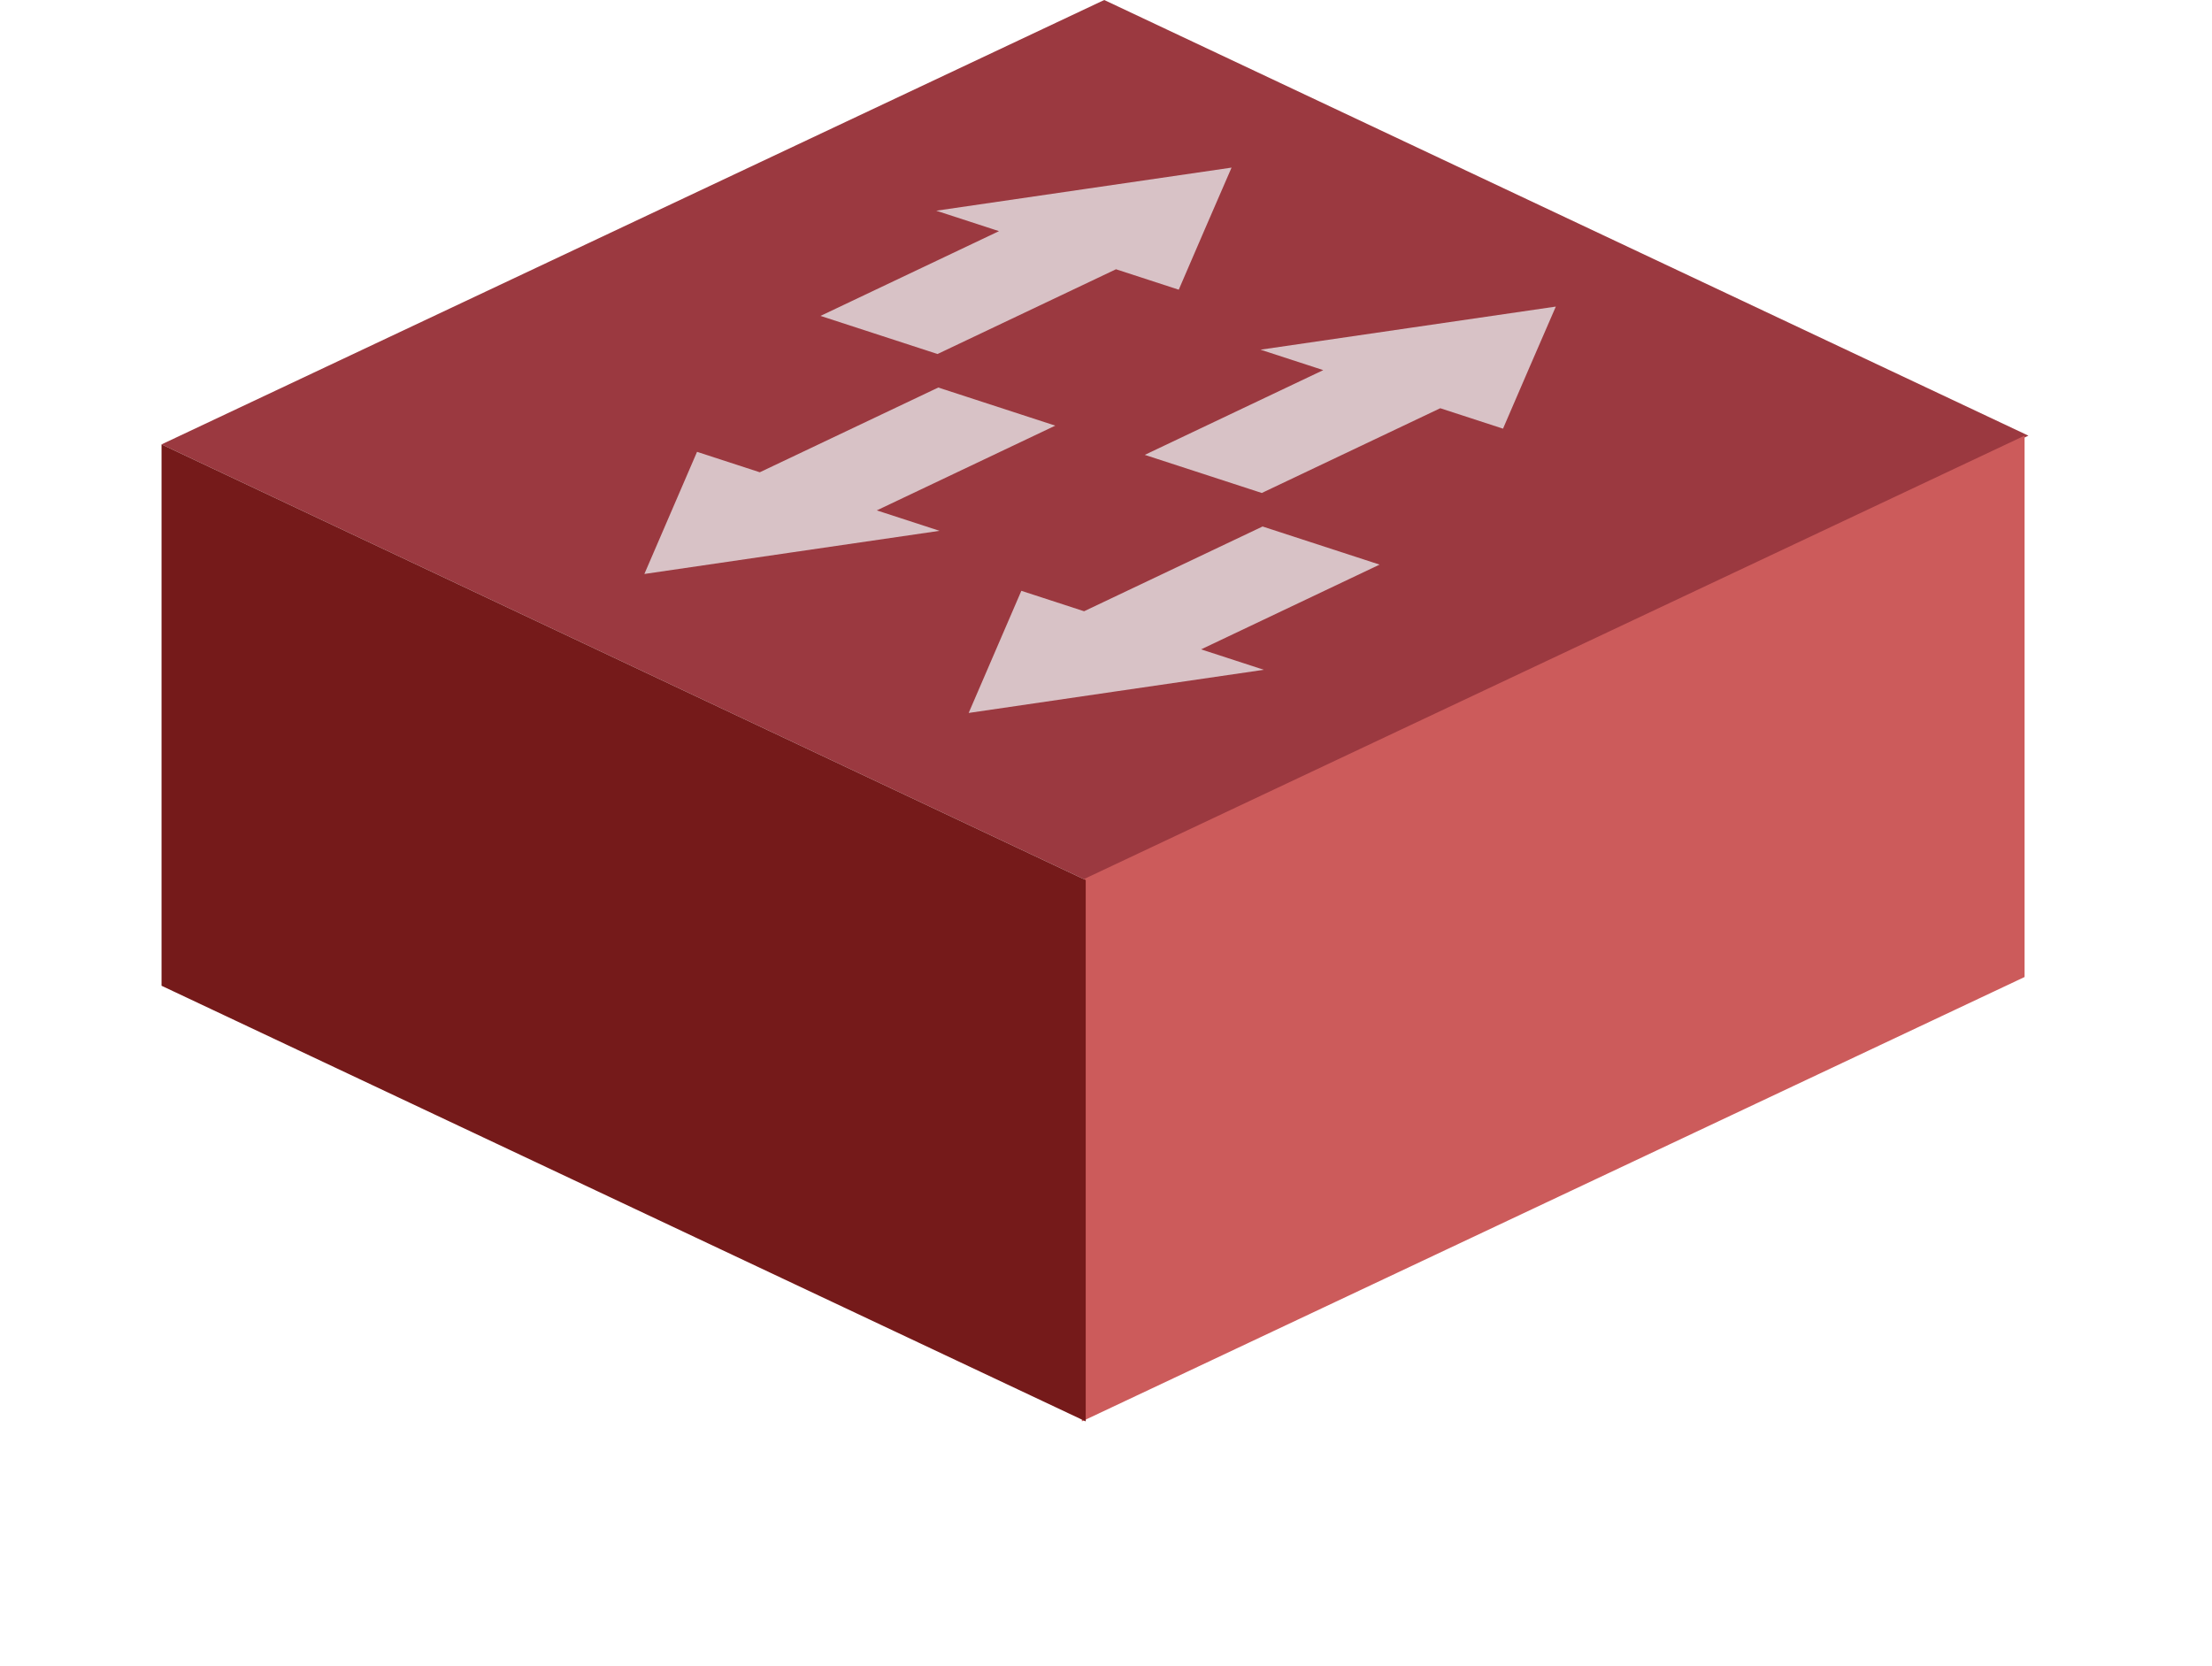
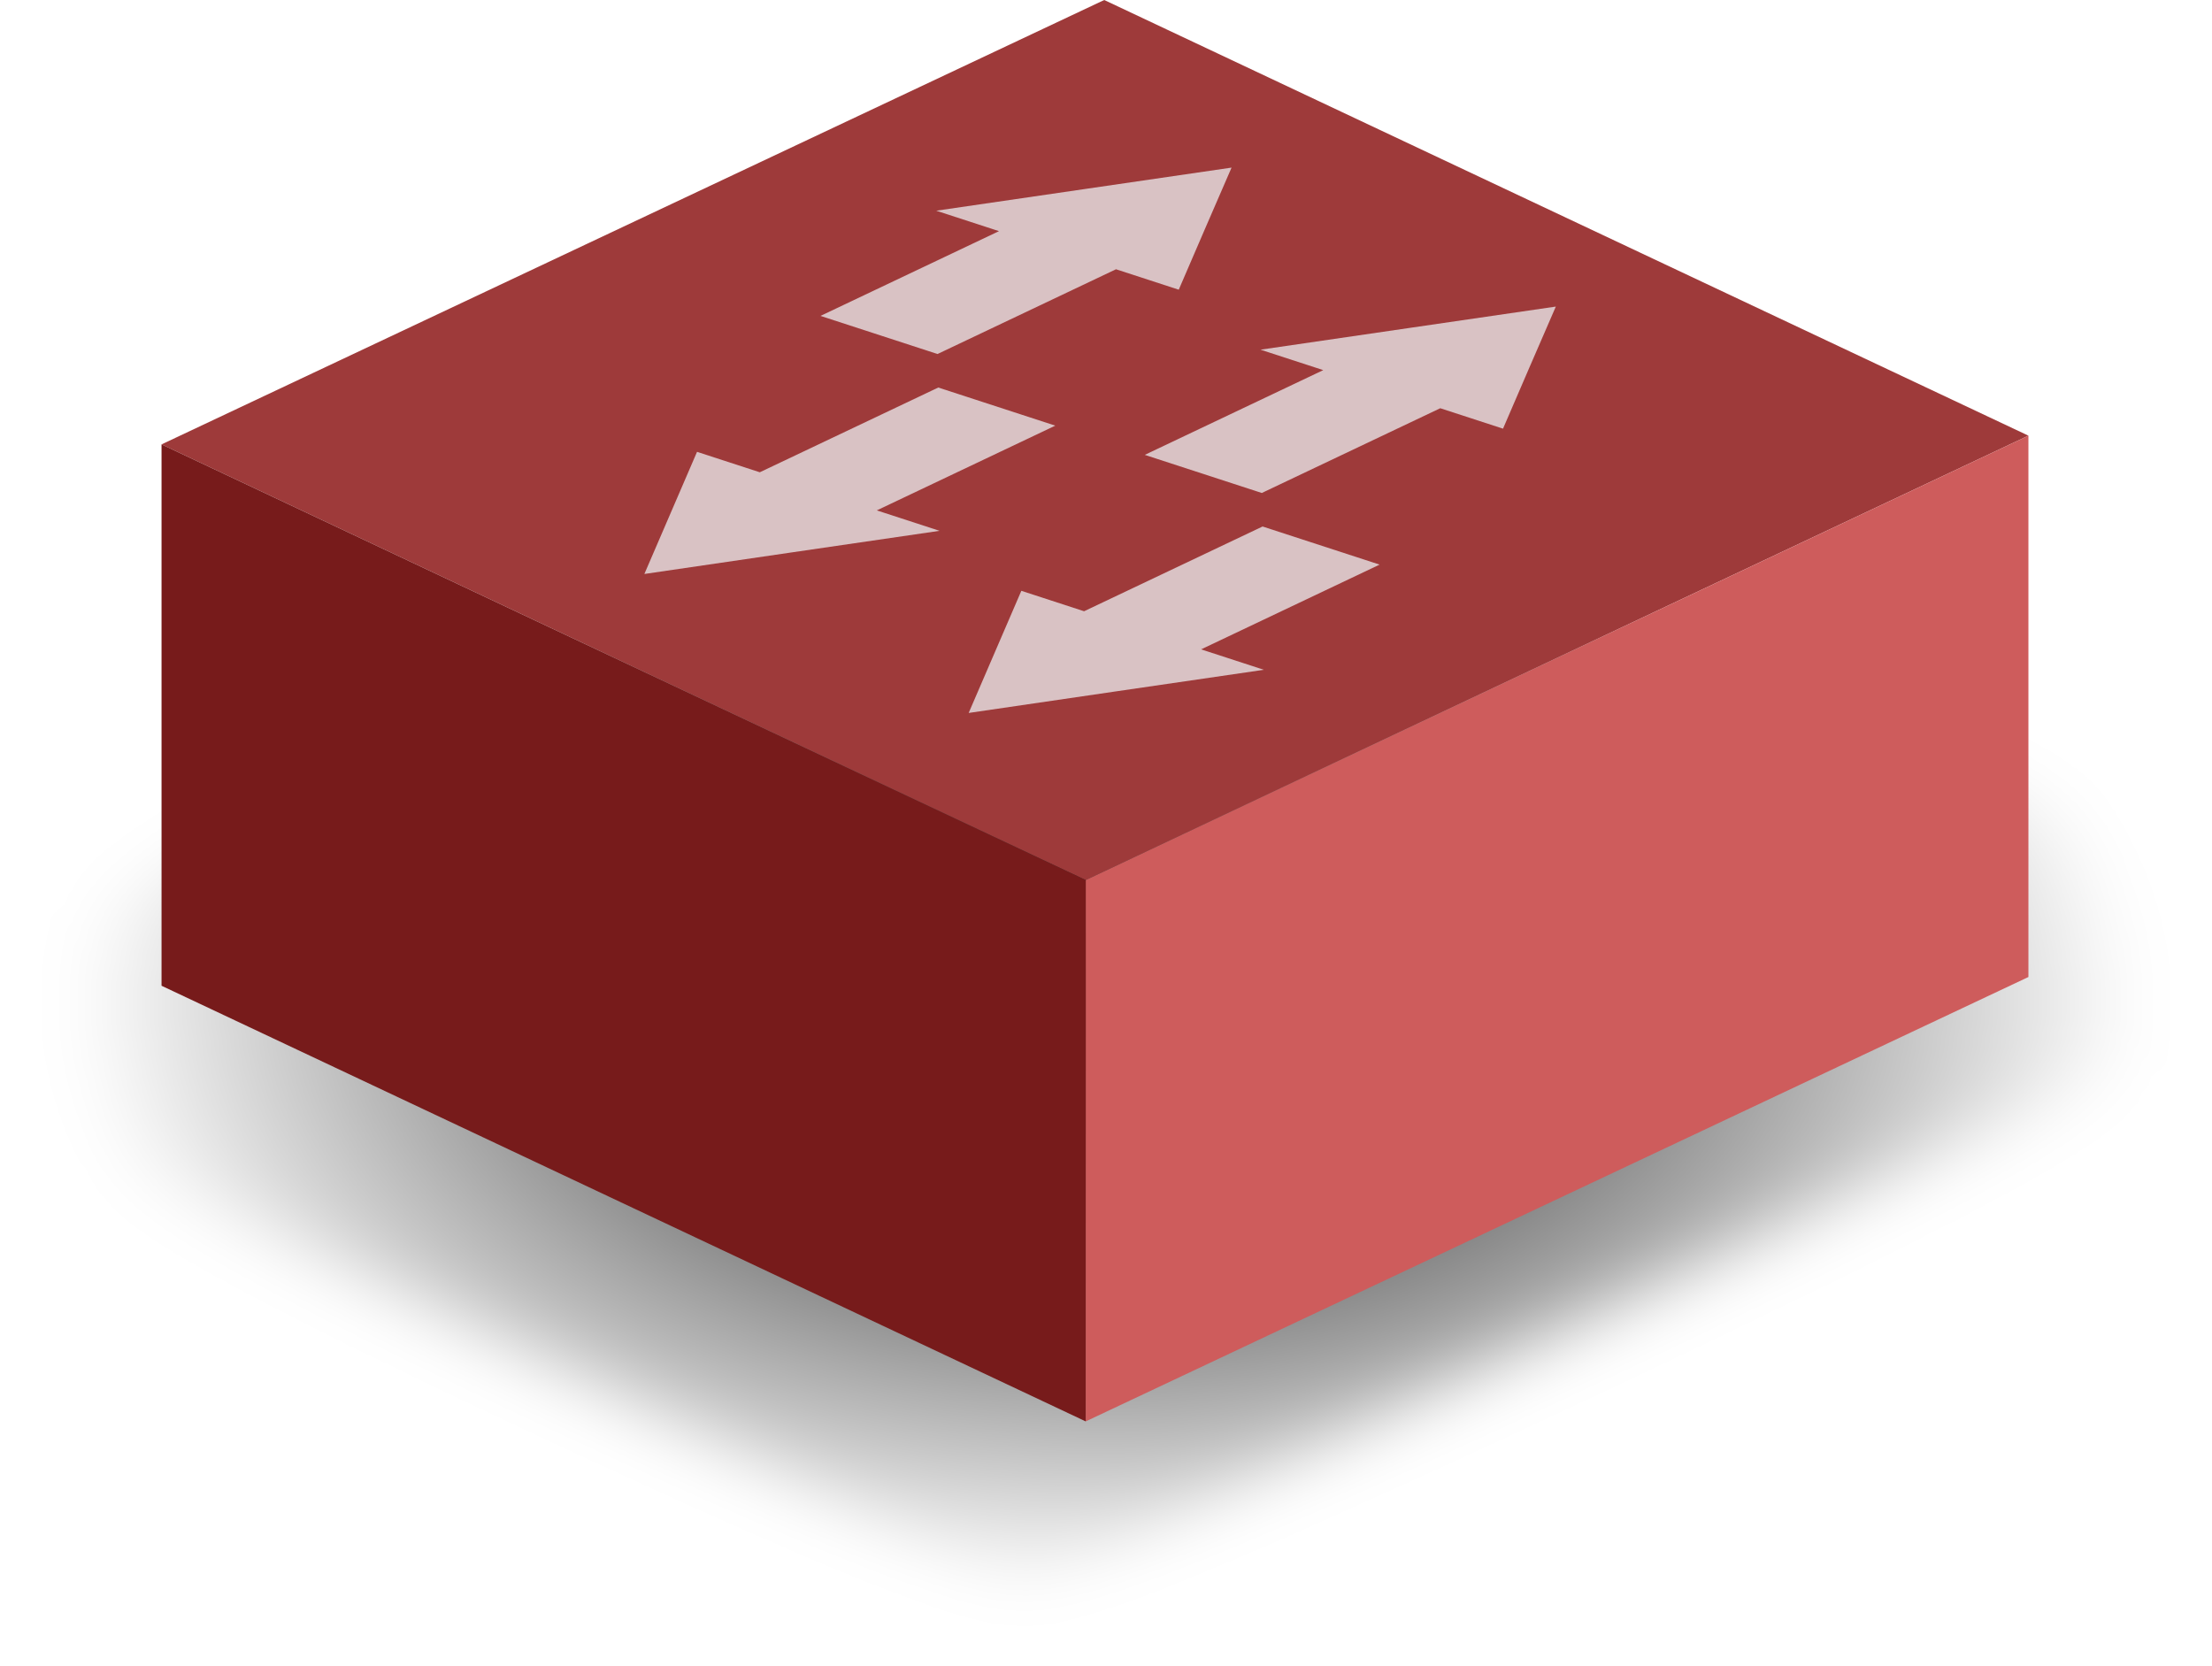
<svg xmlns="http://www.w3.org/2000/svg" height="100%" width="100%" version="1.1" viewBox="0 0 576.97 434.38">
+   <rect id="svgEditorBackground" x="0" y="0" width="576.97" height="434.38" style="fill: none; stroke: none;" />
  <defs>
-     <filter color-interpolation-filters="sRGB" id="filter3967">
+     <radialGradient id="radialGradient3937" gradientUnits="userSpaceOnUse" cy="676.79" cx="508.65" gradientTransform="matrix(1,0,0,0.5704,-2,274.75)" r="86.402">
+       <stop stop-color="#000000" offset="0" />
+       <stop stop-color="#000000" stop-opacity="0" offset="1" />
+     </radialGradient>
+     <filter id="filter3967" color-interpolation-filters="sRGB">
      <feGaussianBlur stdDeviation="2.795" />
    </filter>
-     <radialGradient r="86.402" gradientTransform="matrix(1,0,0,0.5704,-2,274.75)" cx="508.65" cy="676.79" gradientUnits="userSpaceOnUse" id="radialGradient3937">
-       <stop offset="0" stop-color="#000000" />
-       <stop offset="1" stop-opacity="0" stop-color="#000000" />
-     </radialGradient>
  </defs>
-   <g>
-     <rect fill="none" id="canvas_background" height="402" width="582" y="-1" x="-1" />
-   </g>
-   <g>
-     <g id="svg_1">
-       <path id="svg_2" fill="url(#radialGradient3937)" filter="url(#filter3967)" d="m20.901,298.632l0,-58.213l255.601,-130.861l279.565,109.978l0,57.36l-289.732,136.587l-245.437,-114.853l0.003,0.003z" />
-       <path id="svg_3" d="m42.135,115.92l241.06,113.64l245.89,-115.92l-241.06,-113.64l-245.89,115.92z" fill="#9b3940" />
-       <path id="svg_4" d="m282.195,229.56l0,141.21l245.89,-115.92l0,-141.21l-245.89,115.92z" fill="#cc5b5b" />
-       <path id="svg_5" d="m42.135,115.92l241.06,113.64l0,141.21l-241.06,-113.64l0,-141.21z" fill="#751a1a" />
-       <path id="svg_6" d="m321.235,43.72l-38.514,5.622l-38.514,5.622l16.367,5.331l-46.555,22.107l30.52,9.941l46.555,-22.107l16.367,5.331l6.869,-15.929l6.905,-15.917l-0.001,0z" fill="#f2fdff" fill-opacity="0.7" />
-       <path id="svg_7" d="m168.075,149.72l6.869,-15.929l6.869,-15.929l16.367,5.331l46.555,-22.107l30.52,9.941l-46.555,22.107l16.367,5.331l-38.514,5.622l-38.477,5.634l-0.001,0.001z" fill="#f2fdff" fill-opacity="0.7" />
-       <path id="svg_8" d="m405.815,79.97l-38.514,5.622l-38.514,5.622l16.367,5.331l-46.555,22.107l30.52,9.941l46.555,-22.107l16.367,5.331l6.869,-15.929l6.905,-15.917l-0.001,0z" fill="#f2fdff" fill-opacity="0.7" />
-       <path id="svg_9" d="m252.665,185.97l6.869,-15.929l6.869,-15.929l16.367,5.331l46.555,-22.107l30.52,9.941l-46.555,22.107l16.367,5.331l-38.514,5.622l-38.477,5.634l-0.001,0.001z" fill="#f2fdff" fill-opacity="0.7" />
-     </g>
+   <g transform="translate(-101.235,-272.06)">
+     <path d="m420.75,672.71v-18.688l82.055-42.01,89.748,35.306v18.414l-93.012,43.848-78.792-36.871z" transform="matrix(3.115,0,0,3.115,-1188.5,-1524.8)" filter="url(#filter3967)" fill="url(#radialGradient3937)" />
+     <path style="color:#000000;" fill="#9e3a3a" d="M143.37,387.98,384.43,501.62,630.32,385.7,389.26,272.06z" />
+     <path style="color:#000000;" fill="#ce5c5c" d="M384.43,501.62v141.21l245.89,-115.92v-141.21Z" />
+     <path style="color:#000000;" fill="#771b1b" d="M143.37,387.98l241.06,113.64v141.21l-241.06,-113.64Z" />
+     <path fill-opacity="0.7" fill="#f2fdff" d="m422.47,315.78-38.514,5.622-38.514,5.622,16.367,5.331-46.555,22.107,30.52,9.941,46.555-22.107,16.367,5.331,6.869-15.929,6.905-15.917z" />
+     <path fill-opacity="0.7" fill="#f2fdff" d="m269.31,421.78,6.869-15.929,6.869-15.929,16.367,5.331,46.555-22.107,30.52,9.941-46.555,22.107,16.367,5.331-38.514,5.622-38.477,5.634z" />
+     <path fill-opacity="0.7" fill="#f2fdff" d="m507.05,352.03-38.514,5.622-38.514,5.622,16.367,5.331-46.555,22.107,30.52,9.941,46.555-22.107,16.367,5.331,6.869-15.929,6.905-15.917z" />
+     <path fill-opacity="0.7" fill="#f2fdff" d="m353.9,458.03,6.869-15.929,6.869-15.929,16.367,5.331,46.555-22.107,30.52,9.941-46.555,22.107,16.367,5.331-38.514,5.622-38.477,5.634z" />
  </g>
</svg>
